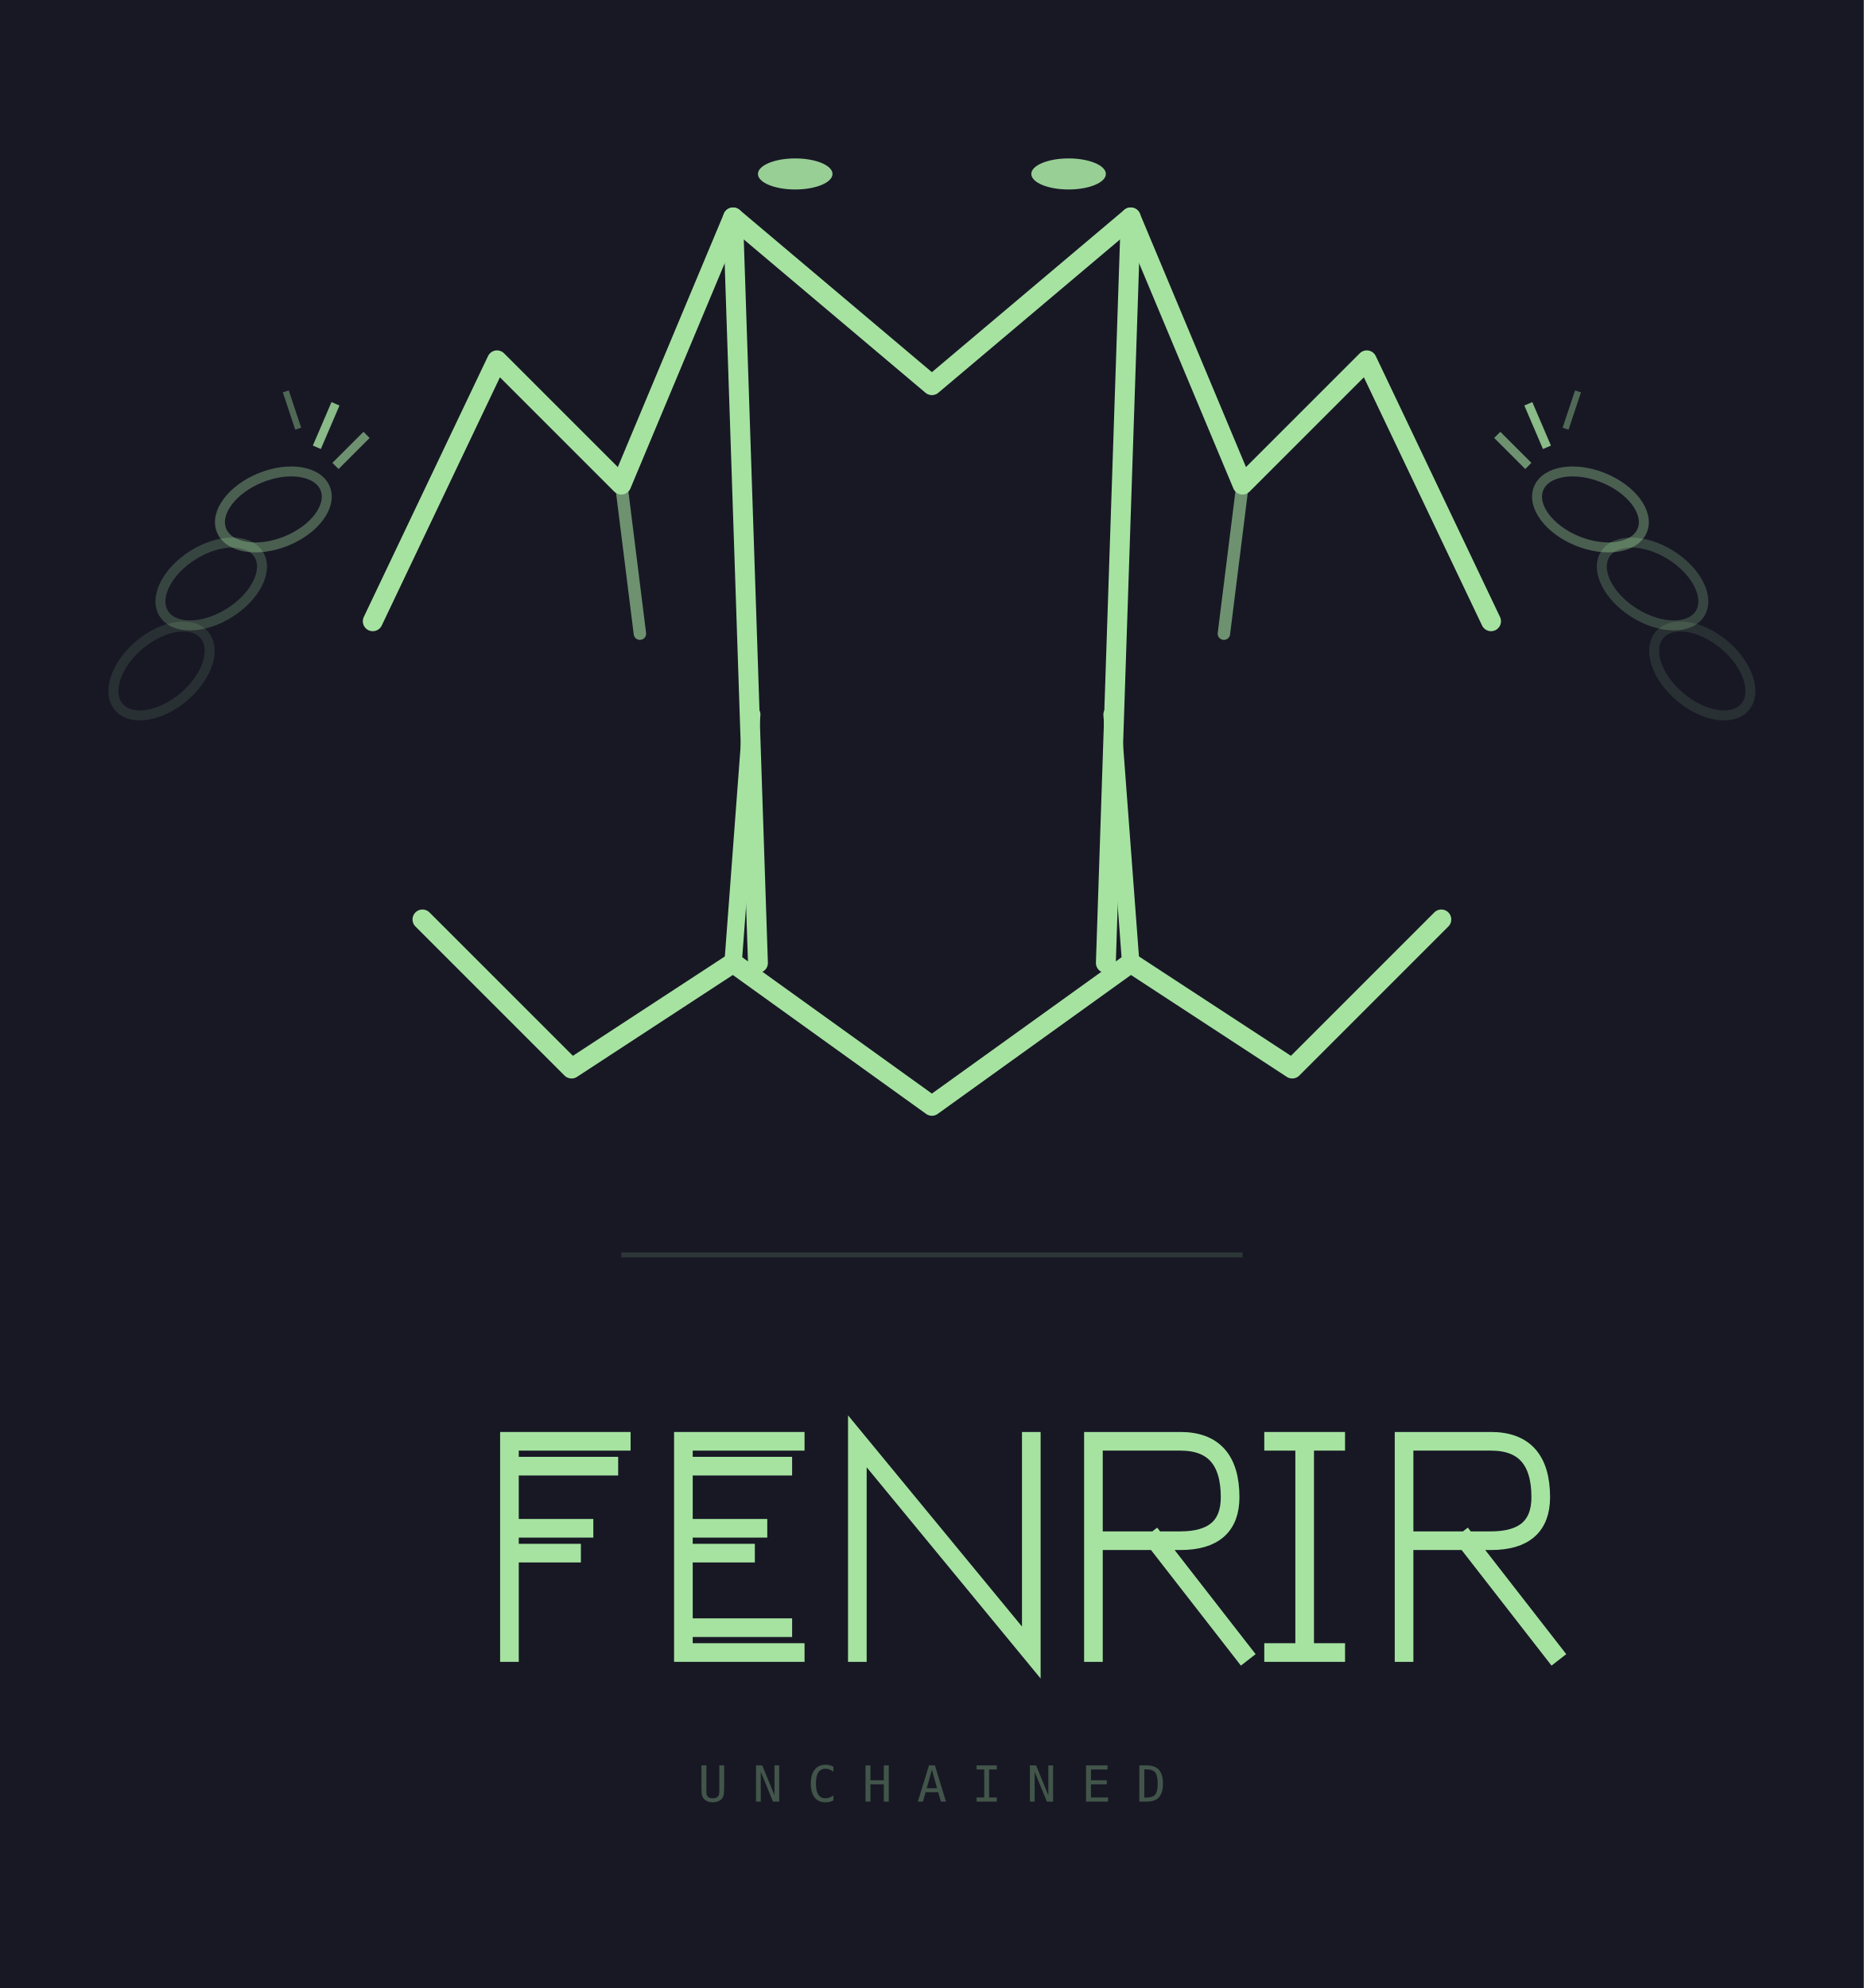
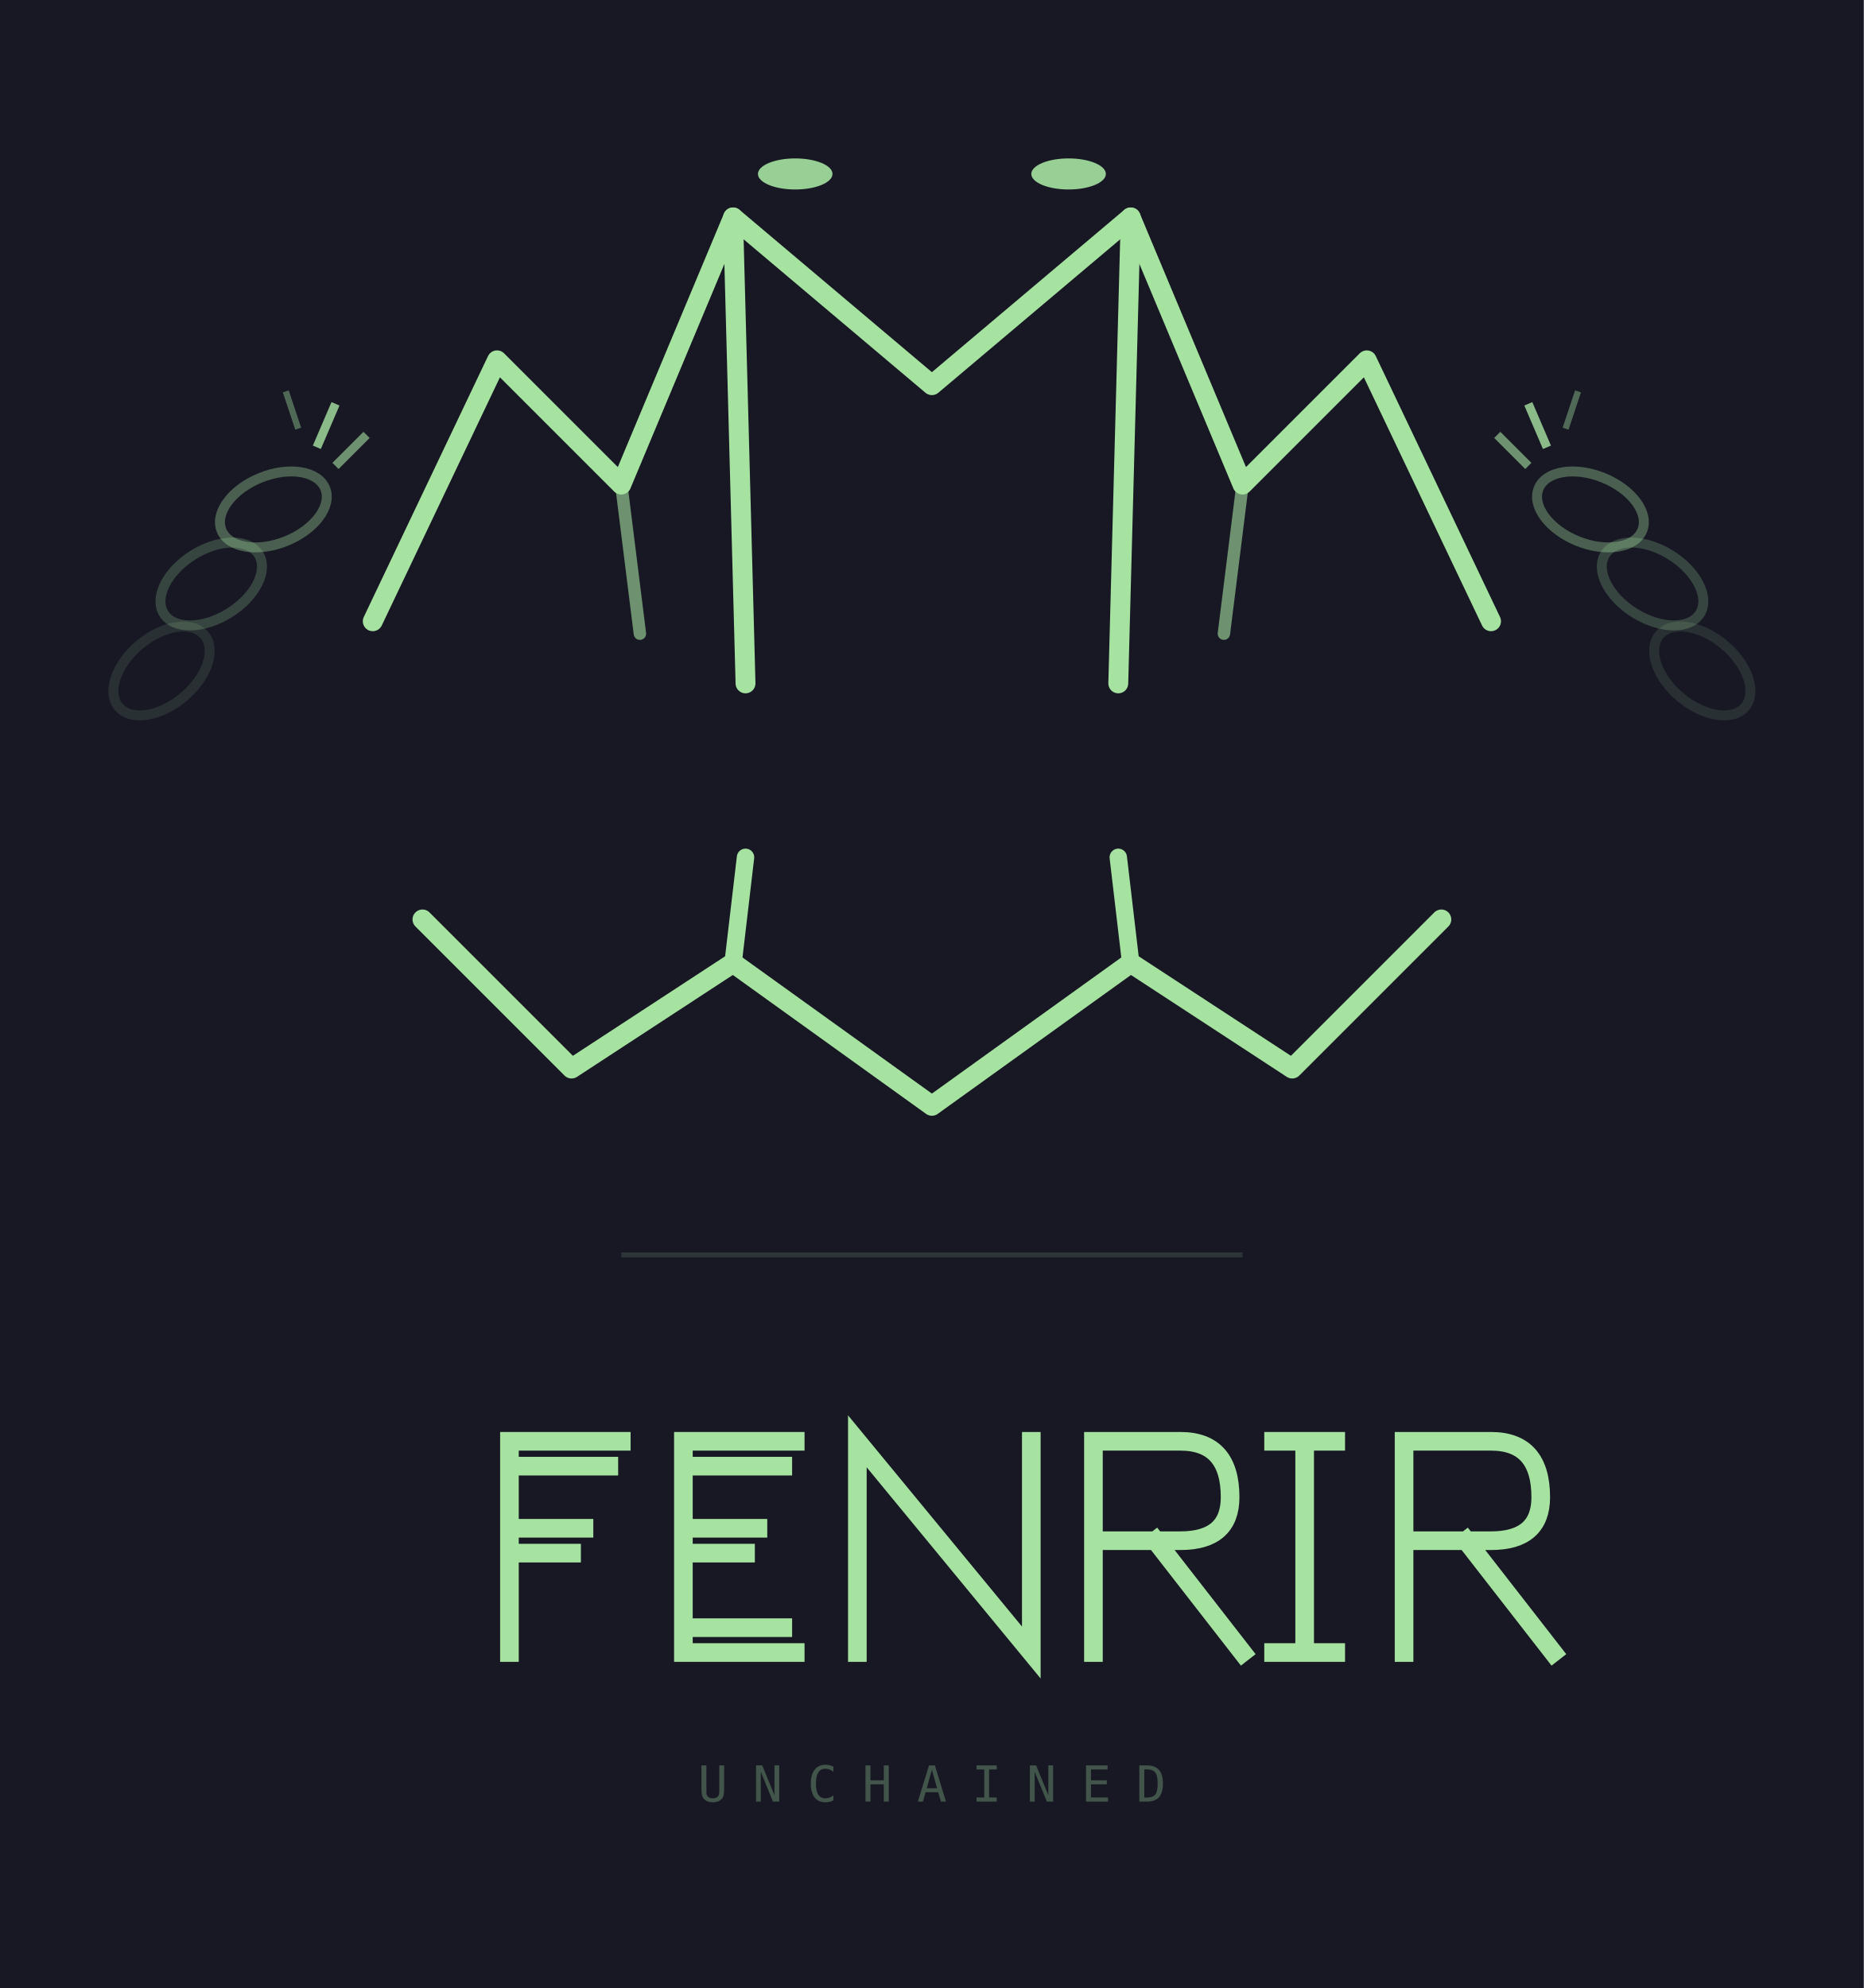
<svg xmlns="http://www.w3.org/2000/svg" viewBox="0 0 300 320" width="300" height="320">
  <rect width="300" height="320" fill="#181825" rx="0" />
  <ellipse cx="128" cy="28" rx="6" ry="2.5" fill="#a6e3a1" opacity="0.9" />
  <ellipse cx="172" cy="28" rx="6" ry="2.5" fill="#a6e3a1" opacity="0.9" />
  <path d="M60,100 L80,58 L100,78 L118,35 L150,62 L182,35 L200,78 L220,58 L240,100" fill="none" stroke="#a6e3a1" stroke-width="3.2" stroke-linejoin="round" stroke-linecap="round" />
-   <line x1="118" y1="35" x2="122" y2="155" stroke="#a6e3a1" stroke-width="3.2" stroke-linecap="round" />
-   <line x1="182" y1="35" x2="178" y2="155" stroke="#a6e3a1" stroke-width="3.2" stroke-linecap="round" />
+   <line x1="118" y1="35" x2="120" y2="110" stroke="#a6e3a1" stroke-width="3.2" stroke-linecap="round" />
+   <line x1="182" y1="35" x2="180" y2="110" stroke="#a6e3a1" stroke-width="3.2" stroke-linecap="round" />
  <line x1="100" y1="78" x2="103" y2="102" stroke="#a6e3a1" stroke-width="2" stroke-linecap="round" opacity="0.6" />
  <line x1="200" y1="78" x2="197" y2="102" stroke="#a6e3a1" stroke-width="2" stroke-linecap="round" opacity="0.6" />
  <path d="M68,148 L92,172 L118,155 L150,178 L182,155 L208,172 L232,148" fill="none" stroke="#a6e3a1" stroke-width="3.2" stroke-linejoin="round" stroke-linecap="round" />
-   <line x1="118" y1="155" x2="121" y2="115" stroke="#a6e3a1" stroke-width="2.8" stroke-linecap="round" />
-   <line x1="182" y1="155" x2="179" y2="115" stroke="#a6e3a1" stroke-width="2.8" stroke-linecap="round" />
+   <line x1="118" y1="155" x2="120" y2="138" stroke="#a6e3a1" stroke-width="2.8" stroke-linecap="round" />
+   <line x1="182" y1="155" x2="180" y2="138" stroke="#a6e3a1" stroke-width="2.8" stroke-linecap="round" />
  <ellipse cx="44" cy="82" rx="9" ry="5.5" fill="none" stroke="#a6e3a1" stroke-width="1.6" opacity="0.35" transform="rotate(-22 44 82)" />
  <ellipse cx="34" cy="94" rx="9" ry="5.5" fill="none" stroke="#a6e3a1" stroke-width="1.6" opacity="0.22" transform="rotate(-32 34 94)" />
  <ellipse cx="26" cy="108" rx="9" ry="5.5" fill="none" stroke="#a6e3a1" stroke-width="1.6" opacity="0.12" transform="rotate(-40 26 108)" />
  <ellipse cx="256" cy="82" rx="9" ry="5.5" fill="none" stroke="#a6e3a1" stroke-width="1.6" opacity="0.35" transform="rotate(22 256 82)" />
  <ellipse cx="266" cy="94" rx="9" ry="5.5" fill="none" stroke="#a6e3a1" stroke-width="1.6" opacity="0.22" transform="rotate(32 266 94)" />
  <ellipse cx="274" cy="108" rx="9" ry="5.5" fill="none" stroke="#a6e3a1" stroke-width="1.6" opacity="0.12" transform="rotate(40 274 108)" />
  <line x1="51" y1="72" x2="54" y2="65" stroke="#a6e3a1" stroke-width="1.4" opacity="0.8" />
  <line x1="54" y1="75" x2="59" y2="70" stroke="#a6e3a1" stroke-width="1.4" opacity="0.6" />
  <line x1="48" y1="69" x2="46" y2="63" stroke="#a6e3a1" stroke-width="1" opacity="0.4" />
  <line x1="249" y1="72" x2="246" y2="65" stroke="#a6e3a1" stroke-width="1.4" opacity="0.8" />
  <line x1="246" y1="75" x2="241" y2="70" stroke="#a6e3a1" stroke-width="1.4" opacity="0.6" />
  <line x1="252" y1="69" x2="254" y2="63" stroke="#a6e3a1" stroke-width="1" opacity="0.4" />
  <line x1="100" y1="202" x2="200" y2="202" stroke="#a6e3a1" stroke-width="0.8" opacity="0.15" />
  <g transform="translate(150, 232)">
    <path d="M-68,0 L-68,34 M-68,0 L-50,0 M-68,4 L-52,4 M-68,14 L-56,14 M-68,18 L-58,18" fill="none" stroke="#a6e3a1" stroke-width="3" stroke-linejoin="miter" stroke-linecap="square" />
    <path d="M-40,0 L-40,34 M-40,0 L-22,0 M-40,4 L-24,4 M-40,14 L-28,14 M-40,18 L-30,18 M-40,30 L-24,30 M-40,34 L-22,34" fill="none" stroke="#a6e3a1" stroke-width="3" stroke-linejoin="miter" stroke-linecap="square" />
    <path d="M-12,34 L-12,0 L16,34 L16,0" fill="none" stroke="#a6e3a1" stroke-width="3" stroke-linejoin="miter" stroke-linecap="square" />
    <path d="M26,0 L26,34 M26,0 L40,0 Q48,0 48,9 Q48,16 40,16 L26,16 M36,16 L50,34" fill="none" stroke="#a6e3a1" stroke-width="3" stroke-linejoin="miter" stroke-linecap="square" />
    <path d="M60,0 L60,34 M55,0 L65,0 M55,34 L65,34" fill="none" stroke="#a6e3a1" stroke-width="3" stroke-linejoin="miter" stroke-linecap="square" />
    <path d="M76,0 L76,34 M76,0 L90,0 Q98,0 98,9 Q98,16 90,16 L76,16 M86,16 L100,34" fill="none" stroke="#a6e3a1" stroke-width="3" stroke-linejoin="miter" stroke-linecap="square" />
  </g>
  <text x="150" y="290" text-anchor="middle" fill="#a6e3a1" font-family="monospace" font-size="8" letter-spacing="4" opacity="0.3">UNCHAINED</text>
</svg>
